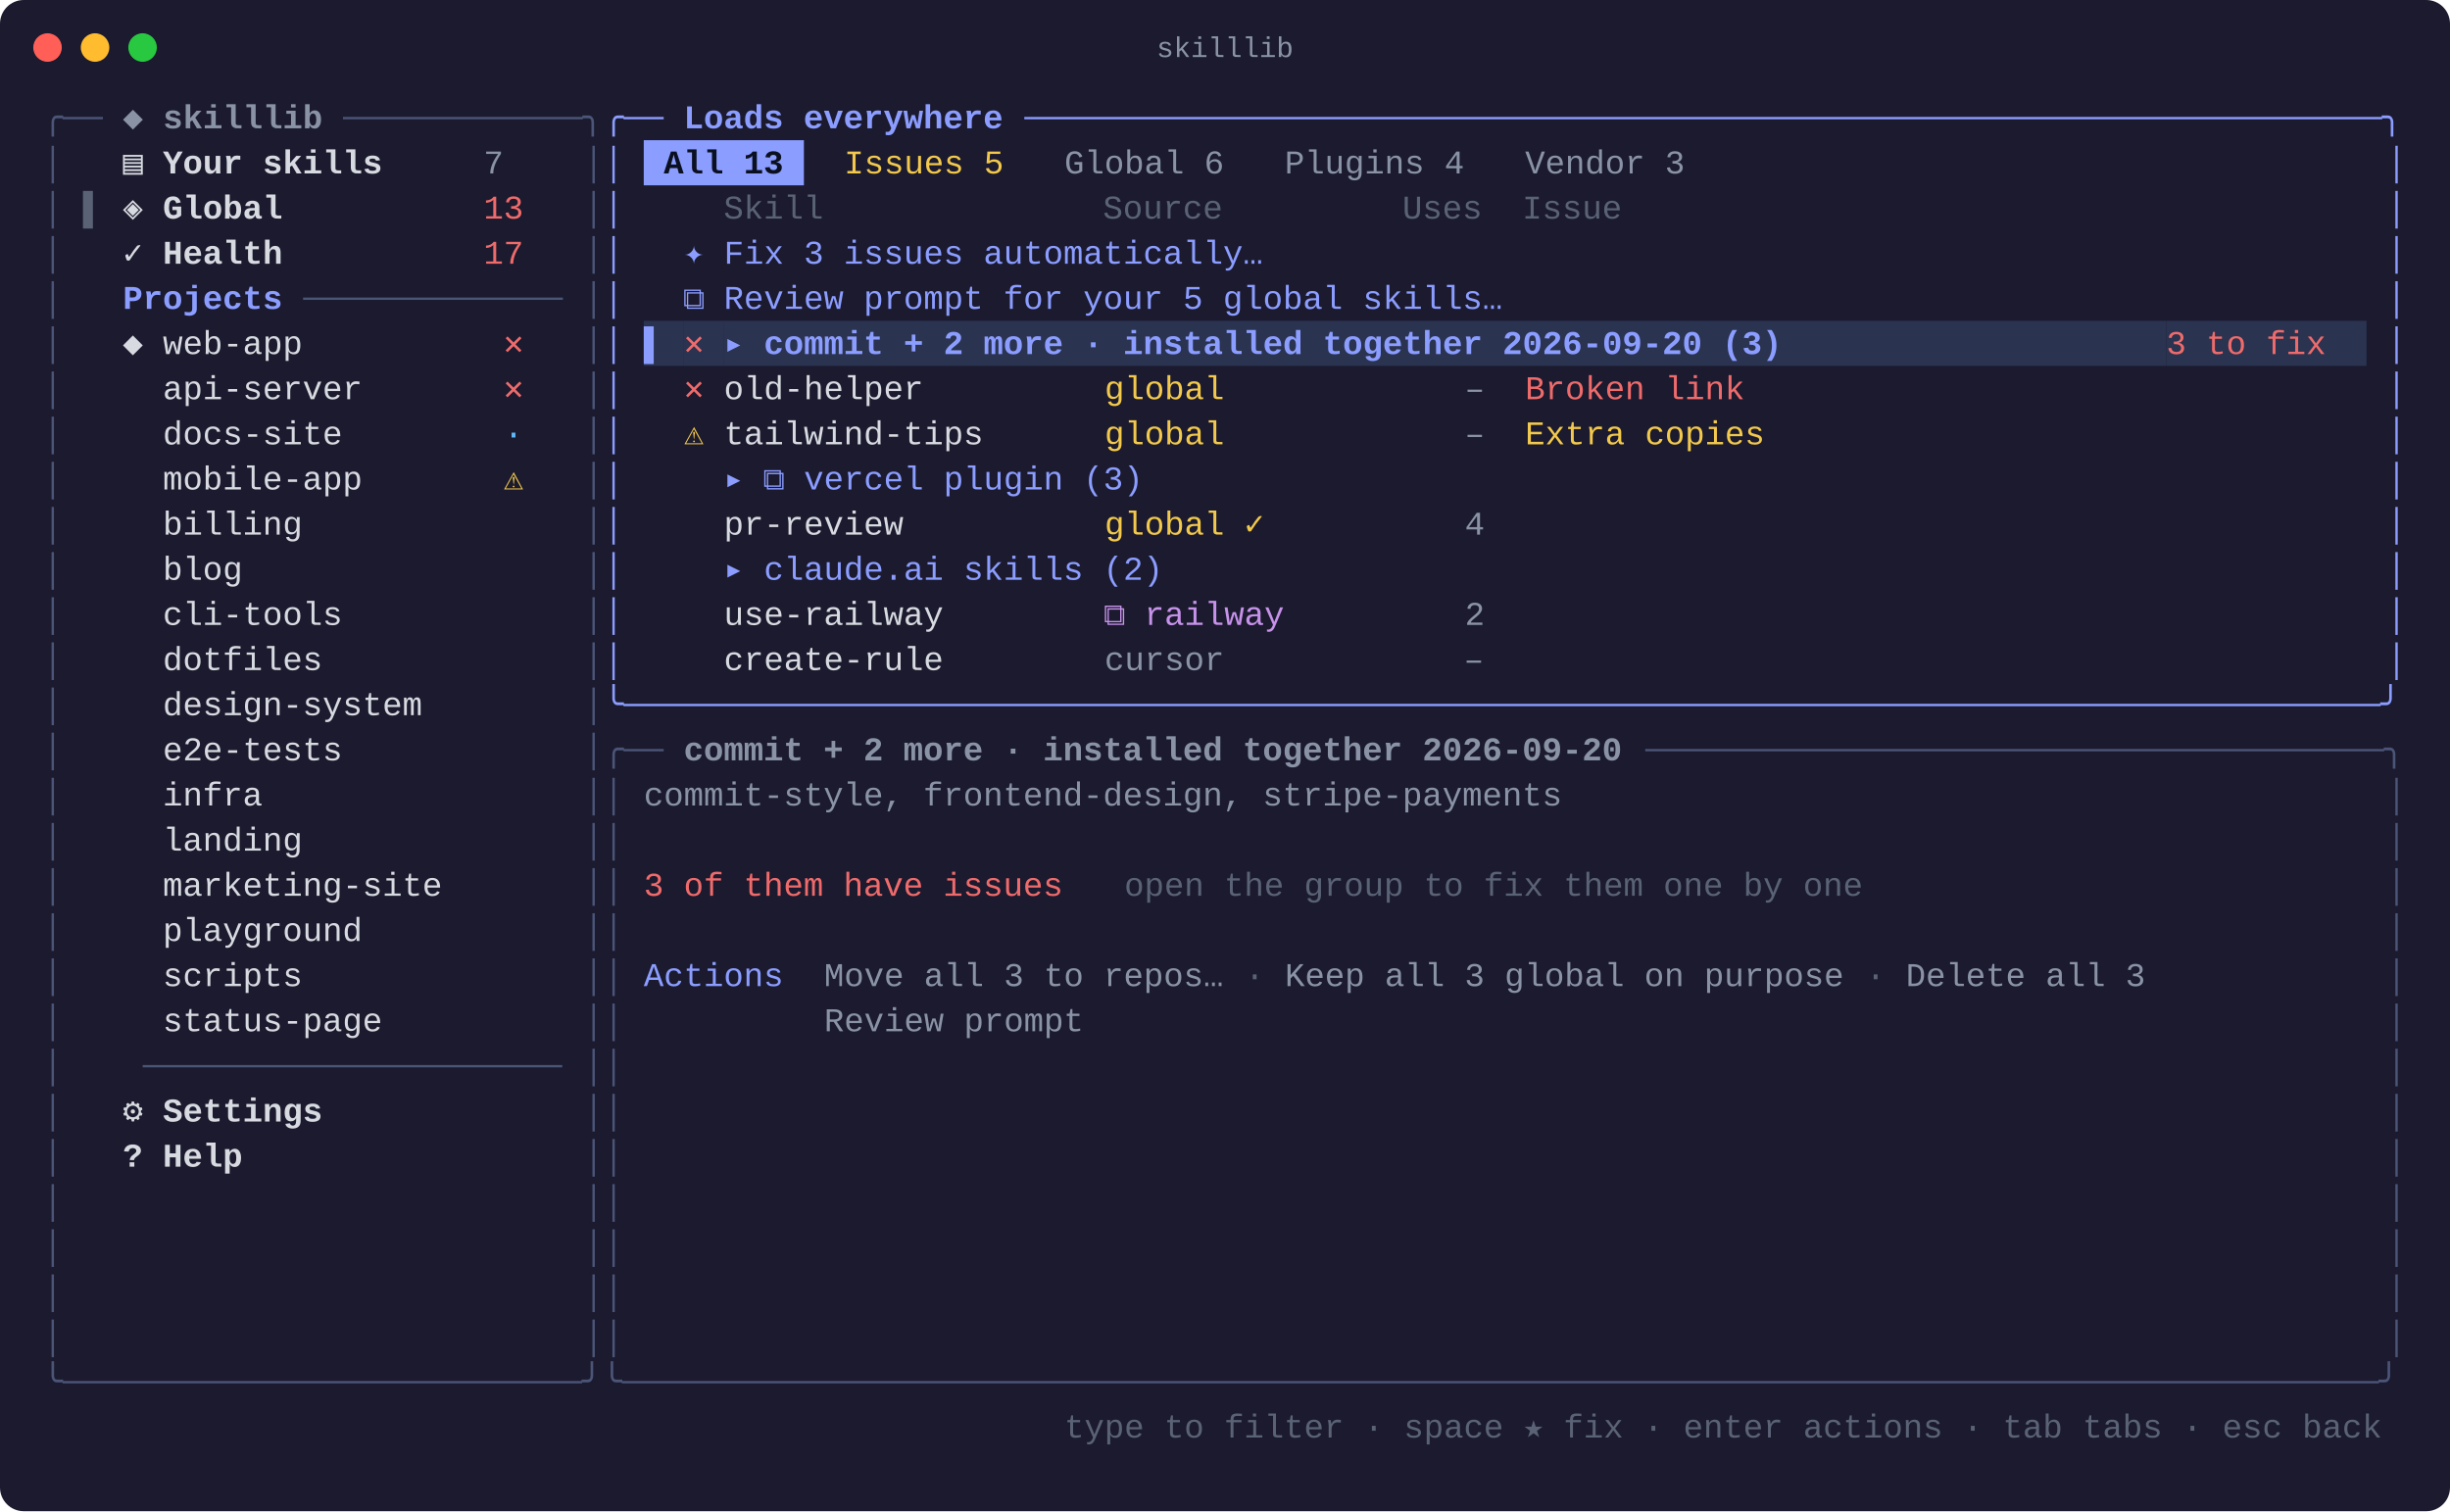
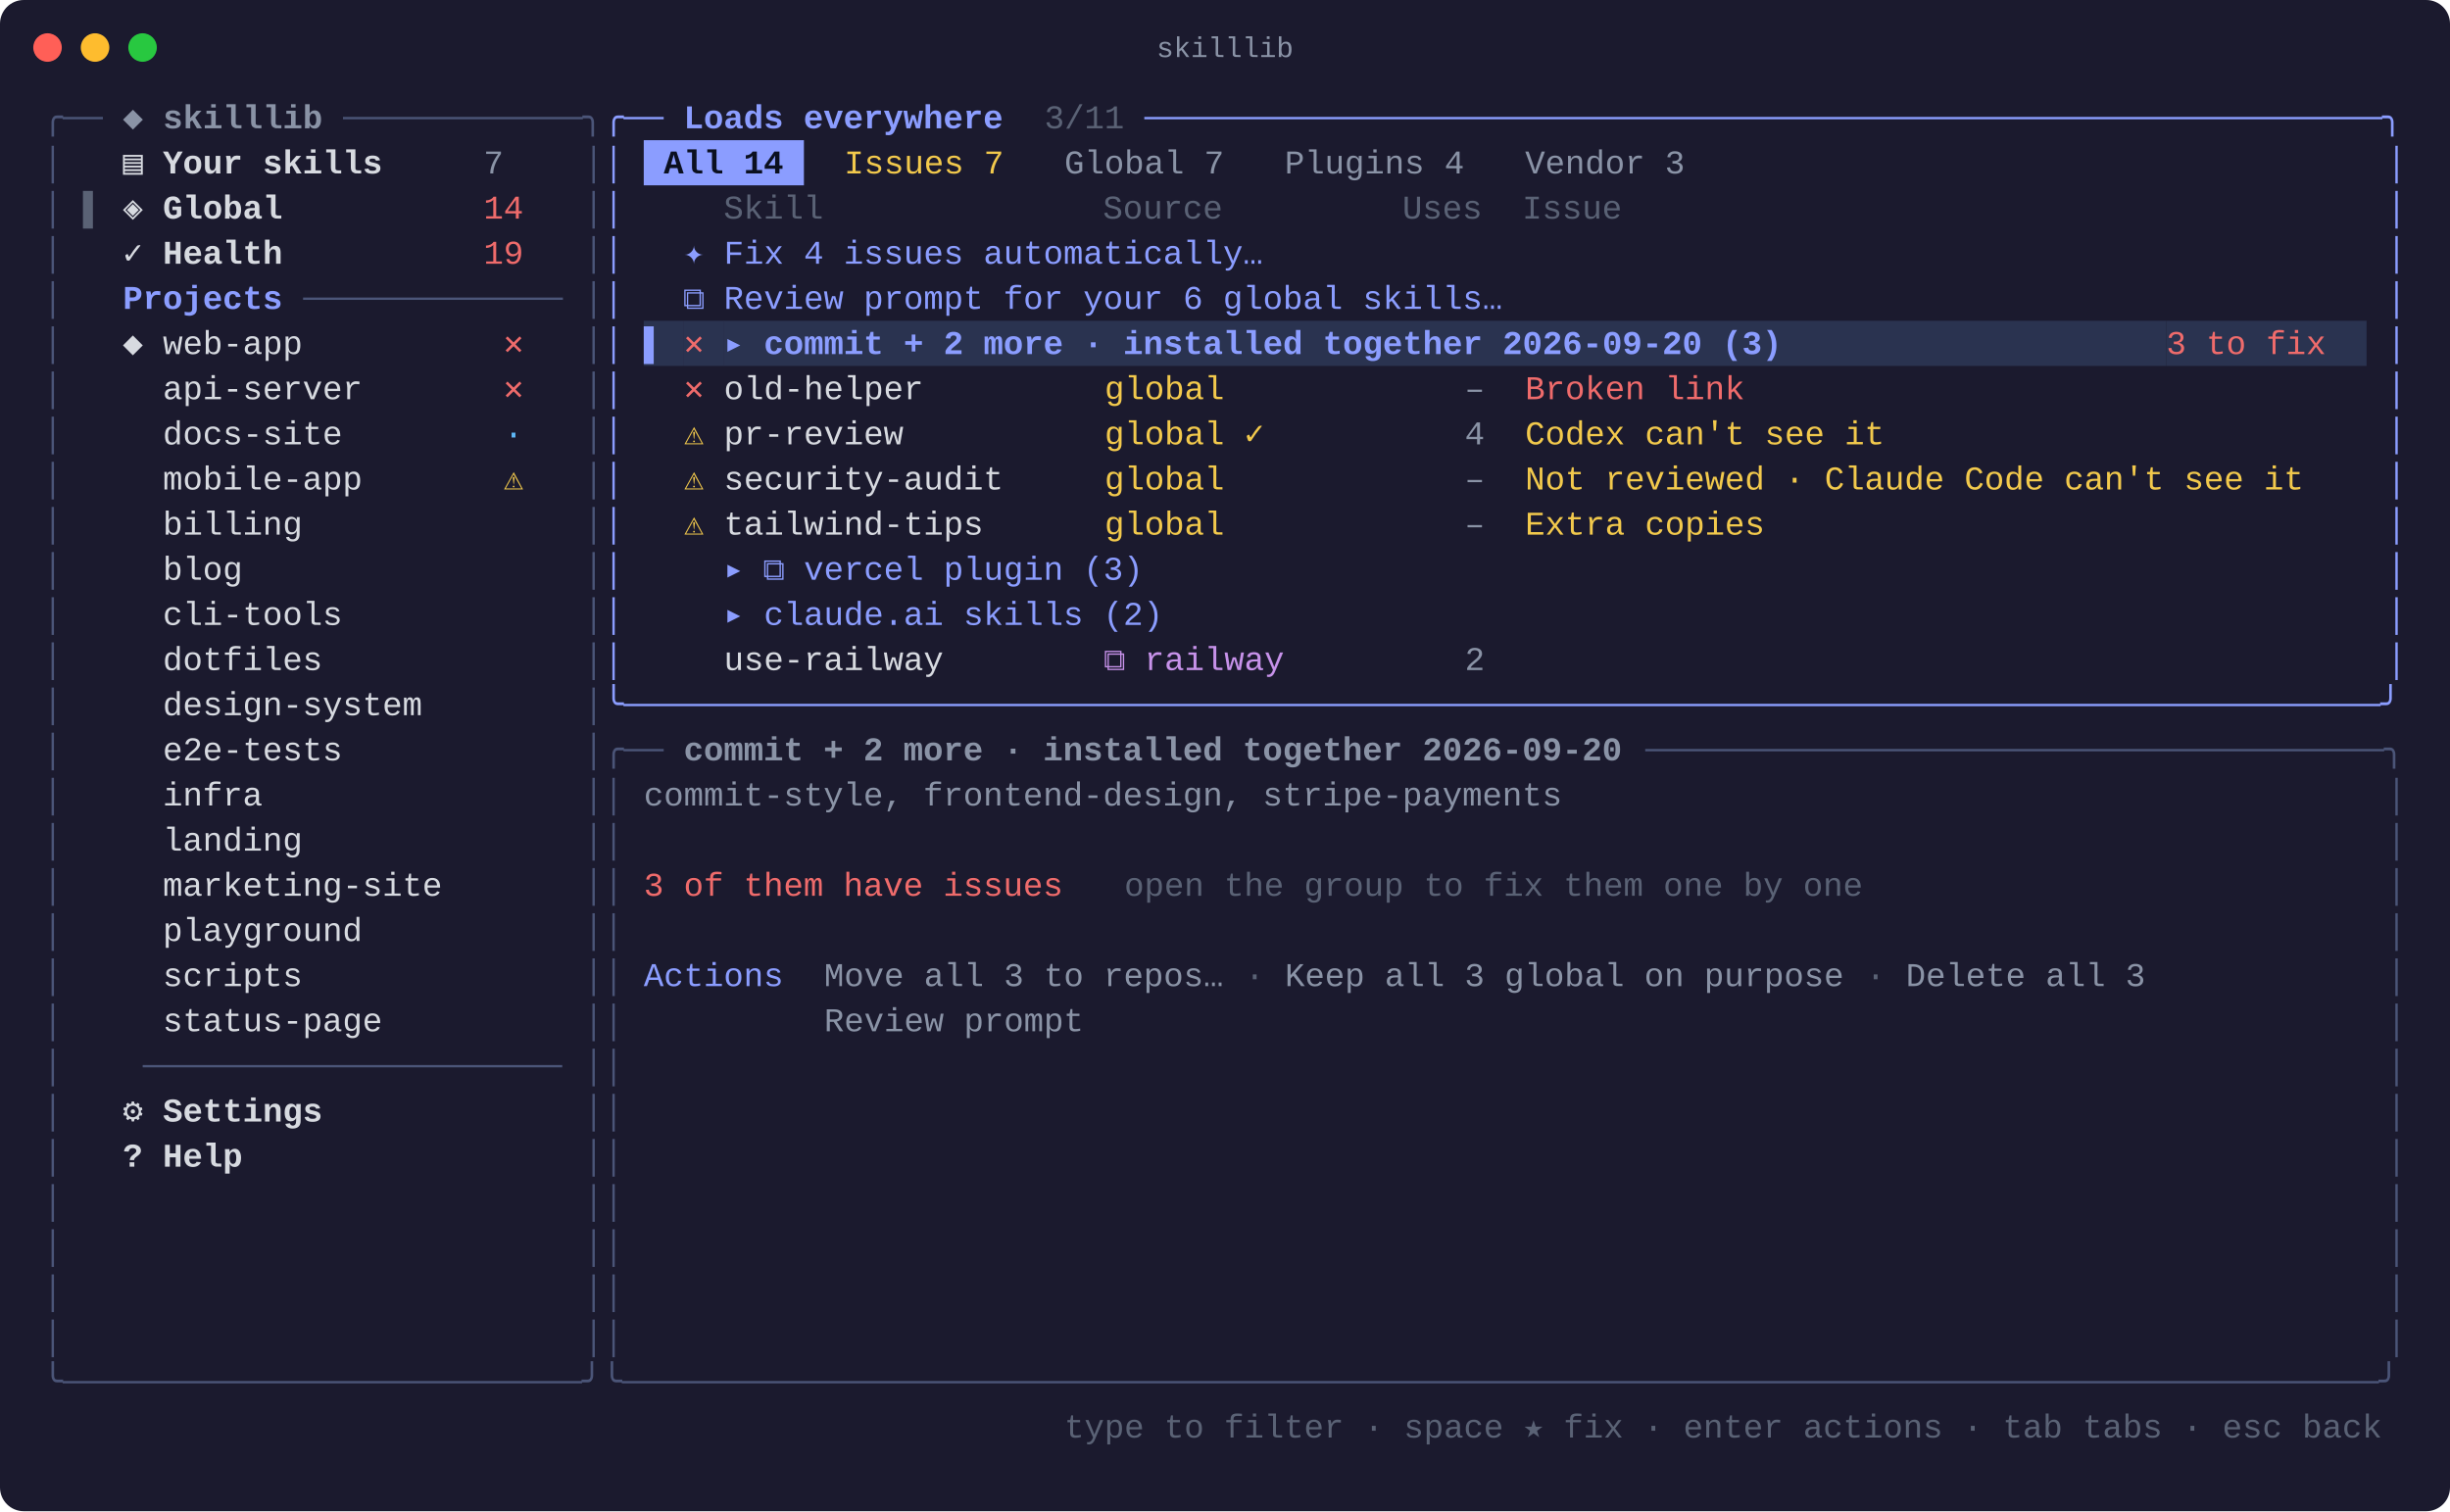
<svg xmlns="http://www.w3.org/2000/svg" width="1031" height="636" viewBox="0 0 1031 636" font-family="SFMono-Regular, Menlo, Consolas, 'Liberation Mono', monospace" font-size="14">
  <rect width="1031" height="636" rx="10" fill="#1b1a2e" />
  <circle cx="20" cy="20" r="6" fill="#ff5f57" />
  <circle cx="40" cy="20" r="6" fill="#febc2e" />
  <circle cx="60" cy="20" r="6" fill="#28c840" />
  <text x="515.5" y="24" fill="#8a93a6" font-size="12" text-anchor="middle">skilllib</text>
  <text x="18.0" y="54.0" fill="#4b5578" xml:space="preserve" textLength="25.3" lengthAdjust="spacingAndGlyphs">╭──</text>
  <text x="43.3" y="54.0" fill="#8a93a6" font-weight="bold" xml:space="preserve" textLength="101.2" lengthAdjust="spacingAndGlyphs"> ◆ skilllib </text>
  <text x="144.4" y="54.0" fill="#4b5578" xml:space="preserve" textLength="109.6" lengthAdjust="spacingAndGlyphs">────────────╮</text>
  <text x="254.0" y="54.0" fill="#8b9dff" xml:space="preserve" textLength="25.3" lengthAdjust="spacingAndGlyphs">╭──</text>
  <text x="279.3" y="54.0" fill="#8b9dff" font-weight="bold" xml:space="preserve" textLength="151.7" lengthAdjust="spacingAndGlyphs"> Loads everywhere </text>
-   <text x="431.1" y="54.0" fill="#8b9dff" xml:space="preserve" textLength="581.7" lengthAdjust="spacingAndGlyphs">────────────────────────────────────────────────────────────────────╮</text>
+   <text x="431.1" y="54.0" fill="#5a6275" xml:space="preserve" textLength="50.6" lengthAdjust="spacingAndGlyphs"> 3/11 </text>
+   <text x="481.6" y="54.0" fill="#8b9dff" xml:space="preserve" textLength="531.1" lengthAdjust="spacingAndGlyphs">──────────────────────────────────────────────────────────────╮</text>
  <text x="18.0" y="73.0" fill="#4b5578" xml:space="preserve" textLength="8.4" lengthAdjust="spacingAndGlyphs">│</text>
  <text x="51.7" y="73.0" fill="#d7dae0" font-weight="bold" xml:space="preserve" textLength="151.7" lengthAdjust="spacingAndGlyphs">▤ Your skills     </text>
  <text x="203.5" y="73.0" fill="#8a93a6" xml:space="preserve" textLength="33.7" lengthAdjust="spacingAndGlyphs">7   </text>
  <text x="245.6" y="73.0" fill="#4b5578" xml:space="preserve" textLength="8.4" lengthAdjust="spacingAndGlyphs">│</text>
  <text x="254.0" y="73.0" fill="#8b9dff" xml:space="preserve" textLength="8.4" lengthAdjust="spacingAndGlyphs">│</text>
  <rect x="270.9" y="59.0" width="67.4" height="19" fill="#8b9dff" />
-   <text x="270.9" y="73.0" fill="#0b1020" font-weight="bold" xml:space="preserve" textLength="67.4" lengthAdjust="spacingAndGlyphs"> All 13 </text>
-   <text x="346.8" y="73.0" fill="#f2c94c" xml:space="preserve" textLength="84.3" lengthAdjust="spacingAndGlyphs"> Issues 5 </text>
-   <text x="439.5" y="73.0" fill="#8a93a6" xml:space="preserve" textLength="84.3" lengthAdjust="spacingAndGlyphs"> Global 6 </text>
+   <text x="270.9" y="73.0" fill="#0b1020" font-weight="bold" xml:space="preserve" textLength="67.4" lengthAdjust="spacingAndGlyphs"> All 14 </text>
+   <text x="346.8" y="73.0" fill="#f2c94c" xml:space="preserve" textLength="84.3" lengthAdjust="spacingAndGlyphs"> Issues 7 </text>
+   <text x="439.5" y="73.0" fill="#8a93a6" xml:space="preserve" textLength="84.3" lengthAdjust="spacingAndGlyphs"> Global 7 </text>
  <text x="532.2" y="73.0" fill="#8a93a6" xml:space="preserve" textLength="92.7" lengthAdjust="spacingAndGlyphs"> Plugins 4 </text>
  <text x="633.4" y="73.0" fill="#8a93a6" xml:space="preserve" textLength="84.3" lengthAdjust="spacingAndGlyphs"> Vendor 3 </text>
  <text x="1004.3" y="73.0" fill="#8b9dff" xml:space="preserve" textLength="8.4" lengthAdjust="spacingAndGlyphs">│</text>
  <text x="18.0" y="92.0" fill="#4b5578" xml:space="preserve" textLength="8.4" lengthAdjust="spacingAndGlyphs">│</text>
  <text x="34.9" y="92.0" fill="#5a6275" xml:space="preserve" textLength="16.9" lengthAdjust="spacingAndGlyphs">▌ </text>
  <text x="51.7" y="92.0" fill="#d7dae0" font-weight="bold" xml:space="preserve" textLength="151.7" lengthAdjust="spacingAndGlyphs">◈ Global          </text>
-   <text x="203.5" y="92.0" fill="#ef6b6b" xml:space="preserve" textLength="33.7" lengthAdjust="spacingAndGlyphs">13  </text>
+   <text x="203.5" y="92.0" fill="#ef6b6b" xml:space="preserve" textLength="33.7" lengthAdjust="spacingAndGlyphs">14  </text>
  <text x="245.6" y="92.0" fill="#4b5578" xml:space="preserve" textLength="8.4" lengthAdjust="spacingAndGlyphs">│</text>
  <text x="254.0" y="92.0" fill="#8b9dff" xml:space="preserve" textLength="8.4" lengthAdjust="spacingAndGlyphs">│</text>
  <text x="270.9" y="92.0" fill="#5a6275" xml:space="preserve" textLength="725.0" lengthAdjust="spacingAndGlyphs">    Skill              Source         Uses  Issue                                     </text>
  <text x="1004.3" y="92.0" fill="#8b9dff" xml:space="preserve" textLength="8.4" lengthAdjust="spacingAndGlyphs">│</text>
  <text x="18.0" y="111.0" fill="#4b5578" xml:space="preserve" textLength="8.4" lengthAdjust="spacingAndGlyphs">│</text>
  <text x="51.7" y="111.0" fill="#d7dae0" font-weight="bold" xml:space="preserve" textLength="151.7" lengthAdjust="spacingAndGlyphs">✓ Health          </text>
-   <text x="203.5" y="111.0" fill="#ef6b6b" xml:space="preserve" textLength="33.7" lengthAdjust="spacingAndGlyphs">17  </text>
+   <text x="203.5" y="111.0" fill="#ef6b6b" xml:space="preserve" textLength="33.7" lengthAdjust="spacingAndGlyphs">19  </text>
  <text x="245.6" y="111.0" fill="#4b5578" xml:space="preserve" textLength="8.4" lengthAdjust="spacingAndGlyphs">│</text>
  <text x="254.0" y="111.0" fill="#8b9dff" xml:space="preserve" textLength="8.4" lengthAdjust="spacingAndGlyphs">│</text>
-   <text x="287.8" y="111.0" fill="#8b9dff" xml:space="preserve" textLength="708.1" lengthAdjust="spacingAndGlyphs">✦ Fix 3 issues automatically…                                                       </text>
+   <text x="287.8" y="111.0" fill="#8b9dff" xml:space="preserve" textLength="708.1" lengthAdjust="spacingAndGlyphs">✦ Fix 4 issues automatically…                                                       </text>
  <text x="1004.3" y="111.0" fill="#8b9dff" xml:space="preserve" textLength="8.4" lengthAdjust="spacingAndGlyphs">│</text>
  <text x="18.0" y="130.0" fill="#4b5578" xml:space="preserve" textLength="8.4" lengthAdjust="spacingAndGlyphs">│</text>
  <text x="34.9" y="130.0" fill="#8b9dff" font-weight="bold" xml:space="preserve" textLength="92.7" lengthAdjust="spacingAndGlyphs">  Projects </text>
  <text x="127.6" y="130.0" fill="#4b5578" xml:space="preserve" textLength="109.6" lengthAdjust="spacingAndGlyphs">─────────────</text>
  <text x="245.6" y="130.0" fill="#4b5578" xml:space="preserve" textLength="8.4" lengthAdjust="spacingAndGlyphs">│</text>
  <text x="254.0" y="130.0" fill="#8b9dff" xml:space="preserve" textLength="8.4" lengthAdjust="spacingAndGlyphs">│</text>
-   <text x="287.8" y="130.0" fill="#8b9dff" xml:space="preserve" textLength="708.1" lengthAdjust="spacingAndGlyphs">⧉ Review prompt for your 5 global skills…                                           </text>
+   <text x="287.8" y="130.0" fill="#8b9dff" xml:space="preserve" textLength="708.1" lengthAdjust="spacingAndGlyphs">⧉ Review prompt for your 6 global skills…                                           </text>
  <text x="1004.3" y="130.0" fill="#8b9dff" xml:space="preserve" textLength="8.4" lengthAdjust="spacingAndGlyphs">│</text>
  <text x="18.0" y="149.0" fill="#4b5578" xml:space="preserve" textLength="8.4" lengthAdjust="spacingAndGlyphs">│</text>
  <text x="51.7" y="149.0" fill="#d7dae0" xml:space="preserve" textLength="160.2" lengthAdjust="spacingAndGlyphs">◆ web-app          </text>
  <text x="211.9" y="149.0" fill="#ef6b6b" xml:space="preserve" textLength="25.3" lengthAdjust="spacingAndGlyphs">✕  </text>
  <text x="245.6" y="149.0" fill="#4b5578" xml:space="preserve" textLength="8.4" lengthAdjust="spacingAndGlyphs">│</text>
  <text x="254.0" y="149.0" fill="#8b9dff" xml:space="preserve" textLength="8.4" lengthAdjust="spacingAndGlyphs">│</text>
  <rect x="270.9" y="135.0" width="16.9" height="19" fill="#2a3350" />
  <text x="270.9" y="149.0" fill="#8b9dff" xml:space="preserve" textLength="16.9" lengthAdjust="spacingAndGlyphs">▌ </text>
  <rect x="287.8" y="135.0" width="16.9" height="19" fill="#2a3350" />
  <text x="287.8" y="149.0" fill="#ef6b6b" xml:space="preserve" textLength="16.9" lengthAdjust="spacingAndGlyphs">✕ </text>
  <rect x="304.6" y="135.0" width="607.0" height="19" fill="#2a3350" />
  <text x="304.6" y="149.0" fill="#8b9dff" font-weight="bold" xml:space="preserve" textLength="607.0" lengthAdjust="spacingAndGlyphs">▸ commit + 2 more · installed together 2026-09-20 (3)                   </text>
  <rect x="911.6" y="135.0" width="84.3" height="19" fill="#2a3350" />
  <text x="911.6" y="149.0" fill="#ef6b6b" xml:space="preserve" textLength="84.3" lengthAdjust="spacingAndGlyphs">3 to fix  </text>
  <text x="1004.3" y="149.0" fill="#8b9dff" xml:space="preserve" textLength="8.4" lengthAdjust="spacingAndGlyphs">│</text>
  <text x="18.0" y="168.0" fill="#4b5578" xml:space="preserve" textLength="8.4" lengthAdjust="spacingAndGlyphs">│</text>
  <text x="51.7" y="168.0" fill="#d7dae0" xml:space="preserve" textLength="160.2" lengthAdjust="spacingAndGlyphs">  api-server       </text>
  <text x="211.9" y="168.0" fill="#ef6b6b" xml:space="preserve" textLength="25.3" lengthAdjust="spacingAndGlyphs">✕  </text>
  <text x="245.6" y="168.0" fill="#4b5578" xml:space="preserve" textLength="8.4" lengthAdjust="spacingAndGlyphs">│</text>
  <text x="254.0" y="168.0" fill="#8b9dff" xml:space="preserve" textLength="8.4" lengthAdjust="spacingAndGlyphs">│</text>
  <text x="287.8" y="168.0" fill="#ef6b6b" xml:space="preserve" textLength="16.9" lengthAdjust="spacingAndGlyphs">✕ </text>
  <text x="304.6" y="168.0" fill="#d7dae0" xml:space="preserve" textLength="160.2" lengthAdjust="spacingAndGlyphs">old-helper         </text>
  <text x="464.8" y="168.0" fill="#f2c94c" xml:space="preserve" textLength="118.0" lengthAdjust="spacingAndGlyphs">global        </text>
  <text x="582.8" y="168.0" fill="#8a93a6" xml:space="preserve" textLength="50.6" lengthAdjust="spacingAndGlyphs">    – </text>
  <text x="633.4" y="168.0" fill="#ef6b6b" xml:space="preserve" textLength="362.5" lengthAdjust="spacingAndGlyphs"> Broken link                               </text>
  <text x="1004.3" y="168.0" fill="#8b9dff" xml:space="preserve" textLength="8.4" lengthAdjust="spacingAndGlyphs">│</text>
  <text x="18.0" y="187.0" fill="#4b5578" xml:space="preserve" textLength="8.4" lengthAdjust="spacingAndGlyphs">│</text>
  <text x="51.7" y="187.0" fill="#d7dae0" xml:space="preserve" textLength="160.2" lengthAdjust="spacingAndGlyphs">  docs-site        </text>
  <text x="211.9" y="187.0" fill="#5eb8f7" xml:space="preserve" textLength="25.3" lengthAdjust="spacingAndGlyphs">·  </text>
  <text x="245.6" y="187.0" fill="#4b5578" xml:space="preserve" textLength="8.4" lengthAdjust="spacingAndGlyphs">│</text>
  <text x="254.0" y="187.0" fill="#8b9dff" xml:space="preserve" textLength="8.4" lengthAdjust="spacingAndGlyphs">│</text>
  <text x="287.8" y="187.0" fill="#f2c94c" xml:space="preserve" textLength="16.9" lengthAdjust="spacingAndGlyphs">⚠ </text>
-   <text x="304.6" y="187.0" fill="#d7dae0" xml:space="preserve" textLength="160.2" lengthAdjust="spacingAndGlyphs">tailwind-tips      </text>
-   <text x="464.8" y="187.0" fill="#f2c94c" xml:space="preserve" textLength="118.0" lengthAdjust="spacingAndGlyphs">global        </text>
-   <text x="582.8" y="187.0" fill="#8a93a6" xml:space="preserve" textLength="50.6" lengthAdjust="spacingAndGlyphs">    – </text>
-   <text x="633.4" y="187.0" fill="#f2c94c" xml:space="preserve" textLength="362.5" lengthAdjust="spacingAndGlyphs"> Extra copies                              </text>
+   <text x="304.6" y="187.0" fill="#d7dae0" xml:space="preserve" textLength="160.2" lengthAdjust="spacingAndGlyphs">pr-review          </text>
+   <text x="464.8" y="187.0" fill="#f2c94c" xml:space="preserve" textLength="118.0" lengthAdjust="spacingAndGlyphs">global ✓      </text>
+   <text x="582.8" y="187.0" fill="#8a93a6" xml:space="preserve" textLength="50.6" lengthAdjust="spacingAndGlyphs">    4 </text>
+   <text x="633.4" y="187.0" fill="#f2c94c" xml:space="preserve" textLength="362.5" lengthAdjust="spacingAndGlyphs"> Codex can't see it                        </text>
  <text x="1004.3" y="187.0" fill="#8b9dff" xml:space="preserve" textLength="8.4" lengthAdjust="spacingAndGlyphs">│</text>
  <text x="18.0" y="206.0" fill="#4b5578" xml:space="preserve" textLength="8.4" lengthAdjust="spacingAndGlyphs">│</text>
  <text x="51.7" y="206.0" fill="#d7dae0" xml:space="preserve" textLength="160.2" lengthAdjust="spacingAndGlyphs">  mobile-app       </text>
  <text x="211.9" y="206.0" fill="#f2c94c" xml:space="preserve" textLength="25.3" lengthAdjust="spacingAndGlyphs">⚠  </text>
  <text x="245.6" y="206.0" fill="#4b5578" xml:space="preserve" textLength="8.4" lengthAdjust="spacingAndGlyphs">│</text>
  <text x="254.0" y="206.0" fill="#8b9dff" xml:space="preserve" textLength="8.4" lengthAdjust="spacingAndGlyphs">│</text>
-   <text x="304.6" y="206.0" fill="#8b9dff" xml:space="preserve" textLength="607.0" lengthAdjust="spacingAndGlyphs">▸ ⧉ vercel plugin (3)                                                   </text>
+   <text x="287.8" y="206.0" fill="#f2c94c" xml:space="preserve" textLength="16.9" lengthAdjust="spacingAndGlyphs">⚠ </text>
+   <text x="304.6" y="206.0" fill="#d7dae0" xml:space="preserve" textLength="160.2" lengthAdjust="spacingAndGlyphs">security-audit     </text>
+   <text x="464.8" y="206.0" fill="#f2c94c" xml:space="preserve" textLength="118.0" lengthAdjust="spacingAndGlyphs">global        </text>
+   <text x="582.8" y="206.0" fill="#8a93a6" xml:space="preserve" textLength="50.6" lengthAdjust="spacingAndGlyphs">    – </text>
+   <text x="633.4" y="206.0" fill="#f2c94c" xml:space="preserve" textLength="362.5" lengthAdjust="spacingAndGlyphs"> Not reviewed · Claude Code can't see it   </text>
  <text x="1004.3" y="206.0" fill="#8b9dff" xml:space="preserve" textLength="8.4" lengthAdjust="spacingAndGlyphs">│</text>
  <text x="18.0" y="225.0" fill="#4b5578" xml:space="preserve" textLength="8.4" lengthAdjust="spacingAndGlyphs">│</text>
  <text x="51.7" y="225.0" fill="#d7dae0" xml:space="preserve" textLength="193.9" lengthAdjust="spacingAndGlyphs">  billing              </text>
  <text x="245.6" y="225.0" fill="#4b5578" xml:space="preserve" textLength="8.4" lengthAdjust="spacingAndGlyphs">│</text>
  <text x="254.0" y="225.0" fill="#8b9dff" xml:space="preserve" textLength="8.4" lengthAdjust="spacingAndGlyphs">│</text>
-   <text x="287.8" y="225.0" fill="#d7dae0" xml:space="preserve" textLength="177.0" lengthAdjust="spacingAndGlyphs">  pr-review          </text>
-   <text x="464.8" y="225.0" fill="#f2c94c" xml:space="preserve" textLength="118.0" lengthAdjust="spacingAndGlyphs">global ✓      </text>
-   <text x="582.8" y="225.0" fill="#8a93a6" xml:space="preserve" textLength="50.6" lengthAdjust="spacingAndGlyphs">    4 </text>
+   <text x="287.8" y="225.0" fill="#f2c94c" xml:space="preserve" textLength="16.9" lengthAdjust="spacingAndGlyphs">⚠ </text>
+   <text x="304.6" y="225.0" fill="#d7dae0" xml:space="preserve" textLength="160.2" lengthAdjust="spacingAndGlyphs">tailwind-tips      </text>
+   <text x="464.8" y="225.0" fill="#f2c94c" xml:space="preserve" textLength="118.0" lengthAdjust="spacingAndGlyphs">global        </text>
+   <text x="582.8" y="225.0" fill="#8a93a6" xml:space="preserve" textLength="50.6" lengthAdjust="spacingAndGlyphs">    – </text>
+   <text x="633.4" y="225.0" fill="#f2c94c" xml:space="preserve" textLength="362.5" lengthAdjust="spacingAndGlyphs"> Extra copies                              </text>
  <text x="1004.3" y="225.0" fill="#8b9dff" xml:space="preserve" textLength="8.4" lengthAdjust="spacingAndGlyphs">│</text>
  <text x="18.0" y="244.0" fill="#4b5578" xml:space="preserve" textLength="8.4" lengthAdjust="spacingAndGlyphs">│</text>
  <text x="51.7" y="244.0" fill="#d7dae0" xml:space="preserve" textLength="193.9" lengthAdjust="spacingAndGlyphs">  blog                 </text>
  <text x="245.6" y="244.0" fill="#4b5578" xml:space="preserve" textLength="8.4" lengthAdjust="spacingAndGlyphs">│</text>
  <text x="254.0" y="244.0" fill="#8b9dff" xml:space="preserve" textLength="8.4" lengthAdjust="spacingAndGlyphs">│</text>
-   <text x="304.6" y="244.0" fill="#8b9dff" xml:space="preserve" textLength="607.0" lengthAdjust="spacingAndGlyphs">▸ claude.ai skills (2)                                                  </text>
+   <text x="304.6" y="244.0" fill="#8b9dff" xml:space="preserve" textLength="607.0" lengthAdjust="spacingAndGlyphs">▸ ⧉ vercel plugin (3)                                                   </text>
  <text x="1004.3" y="244.0" fill="#8b9dff" xml:space="preserve" textLength="8.4" lengthAdjust="spacingAndGlyphs">│</text>
  <text x="18.0" y="263.0" fill="#4b5578" xml:space="preserve" textLength="8.4" lengthAdjust="spacingAndGlyphs">│</text>
  <text x="51.7" y="263.0" fill="#d7dae0" xml:space="preserve" textLength="193.9" lengthAdjust="spacingAndGlyphs">  cli-tools            </text>
  <text x="245.6" y="263.0" fill="#4b5578" xml:space="preserve" textLength="8.4" lengthAdjust="spacingAndGlyphs">│</text>
  <text x="254.0" y="263.0" fill="#8b9dff" xml:space="preserve" textLength="8.4" lengthAdjust="spacingAndGlyphs">│</text>
-   <text x="287.8" y="263.0" fill="#d7dae0" xml:space="preserve" textLength="177.0" lengthAdjust="spacingAndGlyphs">  use-railway        </text>
-   <text x="464.8" y="263.0" fill="#c792ea" xml:space="preserve" textLength="118.0" lengthAdjust="spacingAndGlyphs">⧉ railway     </text>
-   <text x="582.8" y="263.0" fill="#8a93a6" xml:space="preserve" textLength="50.6" lengthAdjust="spacingAndGlyphs">    2 </text>
+   <text x="304.6" y="263.0" fill="#8b9dff" xml:space="preserve" textLength="607.0" lengthAdjust="spacingAndGlyphs">▸ claude.ai skills (2)                                                  </text>
  <text x="1004.3" y="263.0" fill="#8b9dff" xml:space="preserve" textLength="8.4" lengthAdjust="spacingAndGlyphs">│</text>
  <text x="18.0" y="282.0" fill="#4b5578" xml:space="preserve" textLength="8.4" lengthAdjust="spacingAndGlyphs">│</text>
  <text x="51.7" y="282.0" fill="#d7dae0" xml:space="preserve" textLength="193.9" lengthAdjust="spacingAndGlyphs">  dotfiles             </text>
  <text x="245.6" y="282.0" fill="#4b5578" xml:space="preserve" textLength="8.4" lengthAdjust="spacingAndGlyphs">│</text>
  <text x="254.0" y="282.0" fill="#8b9dff" xml:space="preserve" textLength="8.4" lengthAdjust="spacingAndGlyphs">│</text>
-   <text x="287.8" y="282.0" fill="#d7dae0" xml:space="preserve" textLength="177.0" lengthAdjust="spacingAndGlyphs">  create-rule        </text>
-   <text x="464.8" y="282.0" fill="#8a93a6" xml:space="preserve" textLength="168.6" lengthAdjust="spacingAndGlyphs">cursor            – </text>
+   <text x="287.8" y="282.0" fill="#d7dae0" xml:space="preserve" textLength="177.0" lengthAdjust="spacingAndGlyphs">  use-railway        </text>
+   <text x="464.8" y="282.0" fill="#c792ea" xml:space="preserve" textLength="118.0" lengthAdjust="spacingAndGlyphs">⧉ railway     </text>
+   <text x="582.8" y="282.0" fill="#8a93a6" xml:space="preserve" textLength="50.6" lengthAdjust="spacingAndGlyphs">    2 </text>
  <text x="1004.3" y="282.0" fill="#8b9dff" xml:space="preserve" textLength="8.4" lengthAdjust="spacingAndGlyphs">│</text>
  <text x="18.0" y="301.0" fill="#4b5578" xml:space="preserve" textLength="8.4" lengthAdjust="spacingAndGlyphs">│</text>
  <text x="51.7" y="301.0" fill="#d7dae0" xml:space="preserve" textLength="193.9" lengthAdjust="spacingAndGlyphs">  design-system        </text>
  <text x="245.6" y="301.0" fill="#4b5578" xml:space="preserve" textLength="8.4" lengthAdjust="spacingAndGlyphs">│</text>
  <text x="254.0" y="301.0" fill="#8b9dff" xml:space="preserve" textLength="758.7" lengthAdjust="spacingAndGlyphs">╰────────────────────────────────────────────────────────────────────────────────────────╯</text>
  <text x="18.0" y="320.0" fill="#4b5578" xml:space="preserve" textLength="8.4" lengthAdjust="spacingAndGlyphs">│</text>
  <text x="51.7" y="320.0" fill="#d7dae0" xml:space="preserve" textLength="193.9" lengthAdjust="spacingAndGlyphs">  e2e-tests            </text>
  <text x="245.6" y="320.0" fill="#4b5578" xml:space="preserve" textLength="33.7" lengthAdjust="spacingAndGlyphs">│╭──</text>
  <text x="279.3" y="320.0" fill="#8a93a6" font-weight="bold" xml:space="preserve" textLength="413.1" lengthAdjust="spacingAndGlyphs"> commit + 2 more · installed together 2026-09-20 </text>
  <text x="692.4" y="320.0" fill="#4b5578" xml:space="preserve" textLength="320.3" lengthAdjust="spacingAndGlyphs">─────────────────────────────────────╮</text>
  <text x="18.0" y="339.0" fill="#4b5578" xml:space="preserve" textLength="8.4" lengthAdjust="spacingAndGlyphs">│</text>
  <text x="51.7" y="339.0" fill="#d7dae0" xml:space="preserve" textLength="193.9" lengthAdjust="spacingAndGlyphs">  infra                </text>
  <text x="245.6" y="339.0" fill="#4b5578" xml:space="preserve" textLength="16.9" lengthAdjust="spacingAndGlyphs">││</text>
  <text x="270.9" y="339.0" fill="#8a93a6" xml:space="preserve" textLength="387.8" lengthAdjust="spacingAndGlyphs">commit-style, frontend-design, stripe-payments</text>
  <text x="1004.3" y="339.0" fill="#4b5578" xml:space="preserve" textLength="8.4" lengthAdjust="spacingAndGlyphs">│</text>
  <text x="18.0" y="358.0" fill="#4b5578" xml:space="preserve" textLength="8.4" lengthAdjust="spacingAndGlyphs">│</text>
  <text x="51.7" y="358.0" fill="#d7dae0" xml:space="preserve" textLength="193.9" lengthAdjust="spacingAndGlyphs">  landing              </text>
  <text x="245.6" y="358.0" fill="#4b5578" xml:space="preserve" textLength="16.9" lengthAdjust="spacingAndGlyphs">││</text>
  <text x="1004.3" y="358.0" fill="#4b5578" xml:space="preserve" textLength="8.4" lengthAdjust="spacingAndGlyphs">│</text>
  <text x="18.0" y="377.0" fill="#4b5578" xml:space="preserve" textLength="8.4" lengthAdjust="spacingAndGlyphs">│</text>
  <text x="51.7" y="377.0" fill="#d7dae0" xml:space="preserve" textLength="193.9" lengthAdjust="spacingAndGlyphs">  marketing-site       </text>
  <text x="245.6" y="377.0" fill="#4b5578" xml:space="preserve" textLength="16.9" lengthAdjust="spacingAndGlyphs">││</text>
  <text x="270.9" y="377.0" fill="#ef6b6b" xml:space="preserve" textLength="177.0" lengthAdjust="spacingAndGlyphs">3 of them have issues</text>
  <text x="447.9" y="377.0" fill="#5a6275" xml:space="preserve" textLength="337.2" lengthAdjust="spacingAndGlyphs">   open the group to fix them one by one</text>
  <text x="1004.3" y="377.0" fill="#4b5578" xml:space="preserve" textLength="8.4" lengthAdjust="spacingAndGlyphs">│</text>
  <text x="18.0" y="396.0" fill="#4b5578" xml:space="preserve" textLength="8.4" lengthAdjust="spacingAndGlyphs">│</text>
  <text x="51.7" y="396.0" fill="#d7dae0" xml:space="preserve" textLength="193.9" lengthAdjust="spacingAndGlyphs">  playground           </text>
  <text x="245.6" y="396.0" fill="#4b5578" xml:space="preserve" textLength="16.9" lengthAdjust="spacingAndGlyphs">││</text>
  <text x="1004.3" y="396.0" fill="#4b5578" xml:space="preserve" textLength="8.4" lengthAdjust="spacingAndGlyphs">│</text>
  <text x="18.0" y="415.0" fill="#4b5578" xml:space="preserve" textLength="8.4" lengthAdjust="spacingAndGlyphs">│</text>
  <text x="51.7" y="415.0" fill="#d7dae0" xml:space="preserve" textLength="193.9" lengthAdjust="spacingAndGlyphs">  scripts              </text>
  <text x="245.6" y="415.0" fill="#4b5578" xml:space="preserve" textLength="16.9" lengthAdjust="spacingAndGlyphs">││</text>
  <text x="270.9" y="415.0" fill="#8b9dff" xml:space="preserve" textLength="75.9" lengthAdjust="spacingAndGlyphs">Actions  </text>
  <text x="346.8" y="415.0" fill="#8a93a6" xml:space="preserve" textLength="168.6" lengthAdjust="spacingAndGlyphs">Move all 3 to repos…</text>
  <text x="515.4" y="415.0" fill="#5a6275" xml:space="preserve" textLength="25.3" lengthAdjust="spacingAndGlyphs"> · </text>
  <text x="540.7" y="415.0" fill="#8a93a6" xml:space="preserve" textLength="236.0" lengthAdjust="spacingAndGlyphs">Keep all 3 global on purpose</text>
  <text x="776.7" y="415.0" fill="#5a6275" xml:space="preserve" textLength="25.3" lengthAdjust="spacingAndGlyphs"> · </text>
  <text x="802.0" y="415.0" fill="#8a93a6" xml:space="preserve" textLength="101.2" lengthAdjust="spacingAndGlyphs">Delete all 3</text>
  <text x="1004.3" y="415.0" fill="#4b5578" xml:space="preserve" textLength="8.4" lengthAdjust="spacingAndGlyphs">│</text>
  <text x="18.0" y="434.0" fill="#4b5578" xml:space="preserve" textLength="8.4" lengthAdjust="spacingAndGlyphs">│</text>
  <text x="51.7" y="434.0" fill="#d7dae0" xml:space="preserve" textLength="193.9" lengthAdjust="spacingAndGlyphs">  status-page          </text>
  <text x="245.6" y="434.0" fill="#4b5578" xml:space="preserve" textLength="16.9" lengthAdjust="spacingAndGlyphs">││</text>
  <text x="346.8" y="434.0" fill="#8a93a6" xml:space="preserve" textLength="109.6" lengthAdjust="spacingAndGlyphs">Review prompt</text>
  <text x="1004.3" y="434.0" fill="#4b5578" xml:space="preserve" textLength="8.4" lengthAdjust="spacingAndGlyphs">│</text>
  <text x="18.0" y="453.0" fill="#4b5578" xml:space="preserve" textLength="8.4" lengthAdjust="spacingAndGlyphs">│</text>
  <text x="60.1" y="453.0" fill="#4b5578" xml:space="preserve" textLength="177.0" lengthAdjust="spacingAndGlyphs">─────────────────────</text>
  <text x="245.6" y="453.0" fill="#4b5578" xml:space="preserve" textLength="16.9" lengthAdjust="spacingAndGlyphs">││</text>
  <text x="1004.3" y="453.0" fill="#4b5578" xml:space="preserve" textLength="8.4" lengthAdjust="spacingAndGlyphs">│</text>
  <text x="18.0" y="472.0" fill="#4b5578" xml:space="preserve" textLength="8.4" lengthAdjust="spacingAndGlyphs">│</text>
  <text x="51.7" y="472.0" fill="#d7dae0" font-weight="bold" xml:space="preserve" textLength="185.5" lengthAdjust="spacingAndGlyphs">⚙ Settings            </text>
  <text x="245.6" y="472.0" fill="#4b5578" xml:space="preserve" textLength="16.9" lengthAdjust="spacingAndGlyphs">││</text>
  <text x="1004.3" y="472.0" fill="#4b5578" xml:space="preserve" textLength="8.4" lengthAdjust="spacingAndGlyphs">│</text>
  <text x="18.0" y="491.0" fill="#4b5578" xml:space="preserve" textLength="8.4" lengthAdjust="spacingAndGlyphs">│</text>
  <text x="51.7" y="491.0" fill="#d7dae0" font-weight="bold" xml:space="preserve" textLength="185.5" lengthAdjust="spacingAndGlyphs">? Help                </text>
  <text x="245.6" y="491.0" fill="#4b5578" xml:space="preserve" textLength="16.9" lengthAdjust="spacingAndGlyphs">││</text>
  <text x="1004.3" y="491.0" fill="#4b5578" xml:space="preserve" textLength="8.4" lengthAdjust="spacingAndGlyphs">│</text>
  <text x="18.0" y="510.0" fill="#4b5578" xml:space="preserve" textLength="8.4" lengthAdjust="spacingAndGlyphs">│</text>
  <text x="245.6" y="510.0" fill="#4b5578" xml:space="preserve" textLength="16.9" lengthAdjust="spacingAndGlyphs">││</text>
  <text x="1004.3" y="510.0" fill="#4b5578" xml:space="preserve" textLength="8.4" lengthAdjust="spacingAndGlyphs">│</text>
  <text x="18.0" y="529.0" fill="#4b5578" xml:space="preserve" textLength="8.4" lengthAdjust="spacingAndGlyphs">│</text>
  <text x="245.6" y="529.0" fill="#4b5578" xml:space="preserve" textLength="16.9" lengthAdjust="spacingAndGlyphs">││</text>
  <text x="1004.3" y="529.0" fill="#4b5578" xml:space="preserve" textLength="8.4" lengthAdjust="spacingAndGlyphs">│</text>
  <text x="18.0" y="548.0" fill="#4b5578" xml:space="preserve" textLength="8.4" lengthAdjust="spacingAndGlyphs">│</text>
  <text x="245.6" y="548.0" fill="#4b5578" xml:space="preserve" textLength="16.9" lengthAdjust="spacingAndGlyphs">││</text>
  <text x="1004.3" y="548.0" fill="#4b5578" xml:space="preserve" textLength="8.4" lengthAdjust="spacingAndGlyphs">│</text>
  <text x="18.0" y="567.0" fill="#4b5578" xml:space="preserve" textLength="8.4" lengthAdjust="spacingAndGlyphs">│</text>
  <text x="245.6" y="567.0" fill="#4b5578" xml:space="preserve" textLength="16.9" lengthAdjust="spacingAndGlyphs">││</text>
  <text x="1004.3" y="567.0" fill="#4b5578" xml:space="preserve" textLength="8.4" lengthAdjust="spacingAndGlyphs">│</text>
  <text x="18.0" y="586.0" fill="#4b5578" xml:space="preserve" textLength="994.7" lengthAdjust="spacingAndGlyphs">╰──────────────────────────╯╰────────────────────────────────────────────────────────────────────────────────────────╯</text>
  <text x="447.9" y="605.0" fill="#5a6275" xml:space="preserve" textLength="564.8" lengthAdjust="spacingAndGlyphs">type to filter · space ★ fix · enter actions · tab tabs · esc back </text>
</svg>
